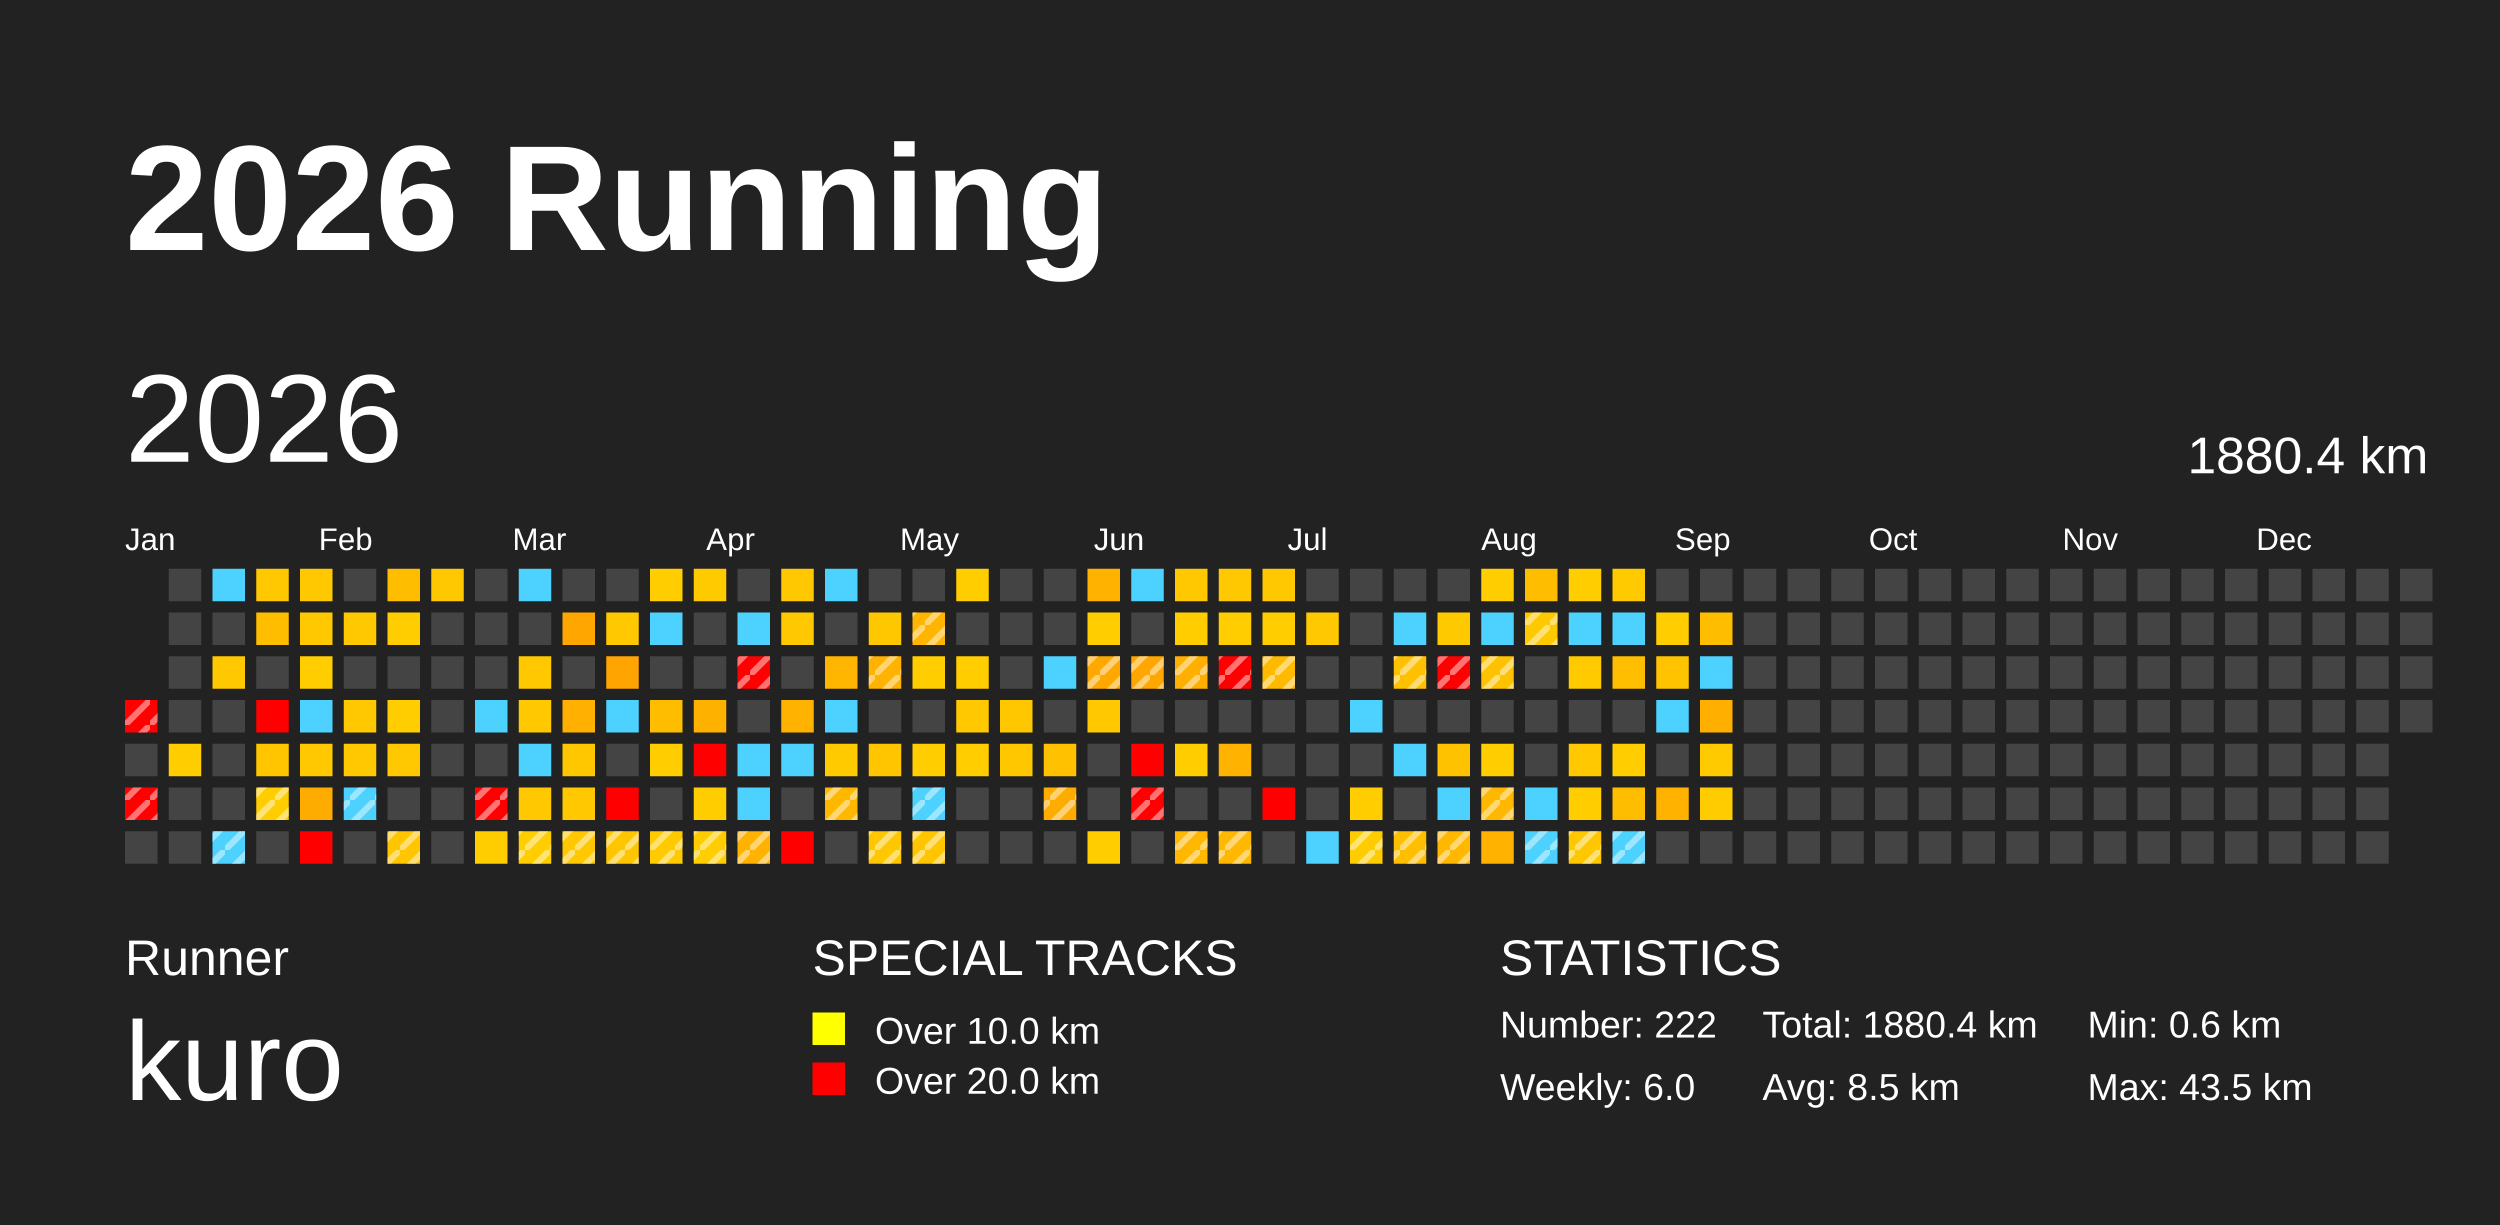
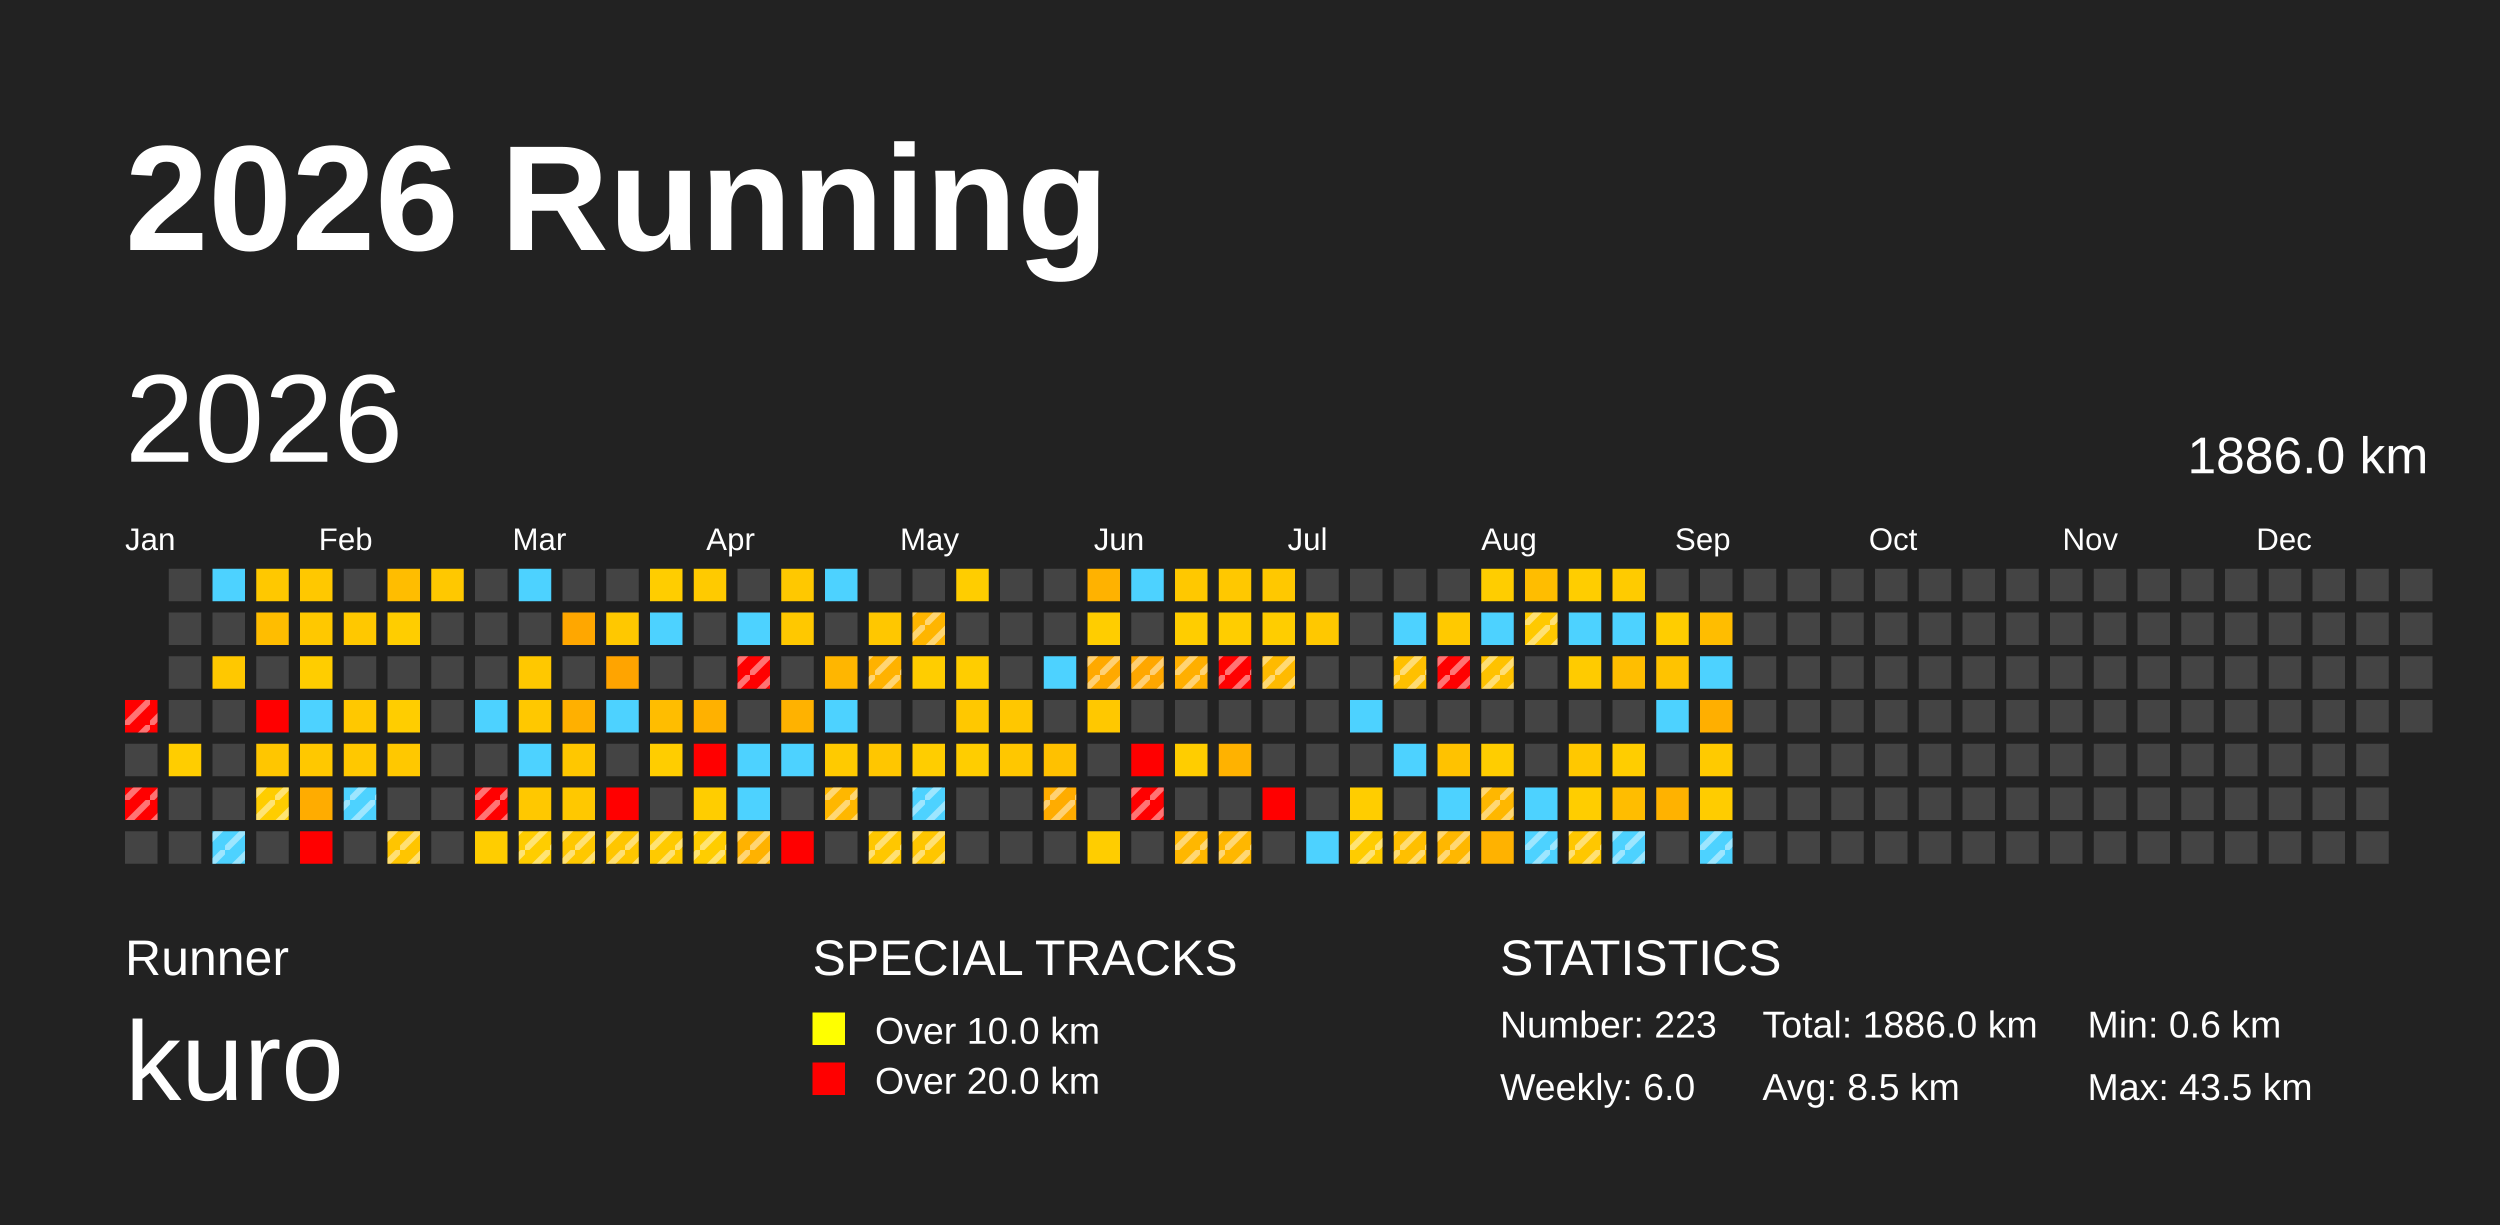
<svg xmlns="http://www.w3.org/2000/svg" baseProfile="full" height="98mm" version="1.1" viewBox="0,0,200,98" width="200mm">
  <defs>
    <pattern height="2" id="indoor-stripe" patternUnits="userSpaceOnUse" width="2">
      <line stroke="white" stroke-opacity="0.45" stroke-width="0.5" x1="0" x2="2" y1="2" y2="0" />
    </pattern>
  </defs>
  <rect fill="#222222" height="98" width="200" x="0" y="0" />
  <text fill="#FFFFFF" style="font-size:12px; font-family:Arial; font-weight:bold;" x="10" y="20">2026 Running</text>
  <text fill="#FFFFFF" style="font-size:4px; font-family:Arial" x="10" y="78">Runner</text>
  <text fill="#FFFFFF" style="font-size:9px; font-family:Arial" x="10" y="88">kuro</text>
  <text fill="#FFFFFF" style="font-size:4px; font-family:Arial" x="65" y="78">SPECIAL TRACKS</text>
  <rect fill="yellow" height="2.6" width="2.6" x="65" y="81" />
  <text fill="#FFFFFF" style="font-size:3px; font-family:Arial" x="70" y="83.5">Over 10.0 km</text>
  <rect fill="red" height="2.6" width="2.6" x="65" y="85" />
  <text fill="#FFFFFF" style="font-size:3px; font-family:Arial" x="70" y="87.5">Over 20.0 km</text>
  <text fill="#FFFFFF" style="font-size:4px; font-family:Arial" x="120" y="78">STATISTICS</text>
-   <text fill="#FFFFFF" style="font-size:3px; font-family:Arial" x="120" y="83">Number: 222</text>
+   <text fill="#FFFFFF" style="font-size:3px; font-family:Arial" x="120" y="83">Number: 223</text>
  <text fill="#FFFFFF" style="font-size:3px; font-family:Arial" x="120" y="88">Weekly: 6.0</text>
-   <text fill="#FFFFFF" style="font-size:3px; font-family:Arial" x="141" y="83">Total: 1880.4 km</text>
+   <text fill="#FFFFFF" style="font-size:3px; font-family:Arial" x="141" y="83">Total: 1886.0 km</text>
  <text fill="#FFFFFF" style="font-size:3px; font-family:Arial" x="141" y="88">Avg: 8.5 km</text>
  <text fill="#FFFFFF" style="font-size:3px; font-family:Arial" x="167" y="83">Min: 0.6 km</text>
  <text fill="#FFFFFF" style="font-size:3px; font-family:Arial" x="167" y="88">Max: 43.5 km</text>
  <text dominant-baseline="hanging" fill="#FFFFFF" style="font-size:10.0px; font-family:Arial;" x="10" y="30">2026</text>
-   <text dominant-baseline="hanging" fill="#FFFFFF" style="font-size:4.125px; font-family:Arial;" x="175" y="35">1880.4 km</text>
+   <text dominant-baseline="hanging" fill="#FFFFFF" style="font-size:4.125px; font-family:Arial;" x="175" y="35">1886.0 km</text>
  <text fill="#FFFFFF" style="font-size:2.5px; font-family:Arial" x="10.0" y="44">Jan</text>
  <text fill="#FFFFFF" style="font-size:2.5px; font-family:Arial" x="25.5" y="44">Feb</text>
  <text fill="#FFFFFF" style="font-size:2.5px; font-family:Arial" x="41.0" y="44">Mar</text>
  <text fill="#FFFFFF" style="font-size:2.5px; font-family:Arial" x="56.5" y="44">Apr</text>
  <text fill="#FFFFFF" style="font-size:2.5px; font-family:Arial" x="72.0" y="44">May</text>
  <text fill="#FFFFFF" style="font-size:2.5px; font-family:Arial" x="87.5" y="44">Jun</text>
  <text fill="#FFFFFF" style="font-size:2.5px; font-family:Arial" x="103.0" y="44">Jul</text>
  <text fill="#FFFFFF" style="font-size:2.5px; font-family:Arial" x="118.5" y="44">Aug</text>
  <text fill="#FFFFFF" style="font-size:2.5px; font-family:Arial" x="134.0" y="44">Sep</text>
  <text fill="#FFFFFF" style="font-size:2.5px; font-family:Arial" x="149.5" y="44">Oct</text>
  <text fill="#FFFFFF" style="font-size:2.5px; font-family:Arial" x="165.0" y="44">Nov</text>
  <text fill="#FFFFFF" style="font-size:2.5px; font-family:Arial" x="180.5" y="44">Dec</text>
  <rect fill="red" height="2.6" width="2.6" x="10.0" y="56.0" />
  <rect fill="url(#indoor-stripe)" height="2.6" style="pointer-events: none;" width="2.6" x="10.0" y="56.0" />
  <rect fill="#444444" height="2.6" width="2.6" x="10.0" y="59.5" />
  <rect fill="red" height="2.6" width="2.6" x="10.0" y="63.0" />
  <rect fill="url(#indoor-stripe)" height="2.6" style="pointer-events: none;" width="2.6" x="10.0" y="63.0" />
  <rect fill="#444444" height="2.6" width="2.6" x="10.0" y="66.5" />
  <rect fill="#444444" height="2.6" width="2.6" x="13.5" y="45.5" />
  <rect fill="#444444" height="2.6" width="2.6" x="13.5" y="49.0" />
  <rect fill="#444444" height="2.6" width="2.6" x="13.5" y="52.5" />
  <rect fill="#444444" height="2.6" width="2.6" x="13.5" y="56.0" />
  <rect fill="#ffcd00" height="2.6" width="2.6" x="13.5" y="59.5" />
  <rect fill="#444444" height="2.6" width="2.6" x="13.5" y="63.0" />
  <rect fill="#444444" height="2.6" width="2.6" x="13.5" y="66.5" />
  <rect fill="#4dd2ff" height="2.6" width="2.6" x="17.0" y="45.5" />
  <rect fill="#444444" height="2.6" width="2.6" x="17.0" y="49.0" />
  <rect fill="#ffc800" height="2.6" width="2.6" x="17.0" y="52.5" />
  <rect fill="#444444" height="2.6" width="2.6" x="17.0" y="56.0" />
  <rect fill="#444444" height="2.6" width="2.6" x="17.0" y="59.5" />
  <rect fill="#444444" height="2.6" width="2.6" x="17.0" y="63.0" />
  <rect fill="#4dd2ff" height="2.6" width="2.6" x="17.0" y="66.5" />
  <rect fill="url(#indoor-stripe)" height="2.6" style="pointer-events: none;" width="2.6" x="17.0" y="66.5" />
  <rect fill="#ffc800" height="2.6" width="2.6" x="20.5" y="45.5" />
  <rect fill="#ffbd00" height="2.6" width="2.6" x="20.5" y="49.0" />
  <rect fill="#444444" height="2.6" width="2.6" x="20.5" y="52.5" />
  <rect fill="red" height="2.6" width="2.6" x="20.5" y="56.0" />
  <rect fill="#ffc600" height="2.6" width="2.6" x="20.5" y="59.5" />
  <rect fill="#ffcd00" height="2.6" width="2.6" x="20.5" y="63.0" />
  <rect fill="url(#indoor-stripe)" height="2.6" style="pointer-events: none;" width="2.6" x="20.5" y="63.0" />
  <rect fill="#444444" height="2.6" width="2.6" x="20.5" y="66.5" />
  <rect fill="#ffc800" height="2.6" width="2.6" x="24.0" y="45.5" />
  <rect fill="#ffc800" height="2.6" width="2.6" x="24.0" y="49.0" />
  <rect fill="#ffcd00" height="2.6" width="2.6" x="24.0" y="52.5" />
  <rect fill="#4dd2ff" height="2.6" width="2.6" x="24.0" y="56.0" />
  <rect fill="#ffc800" height="2.6" width="2.6" x="24.0" y="59.5" />
  <rect fill="#ffac00" height="2.6" width="2.6" x="24.0" y="63.0" />
  <rect fill="red" height="2.6" width="2.6" x="24.0" y="66.5" />
  <rect fill="#444444" height="2.6" width="2.6" x="27.5" y="45.5" />
  <rect fill="#ffc800" height="2.6" width="2.6" x="27.5" y="49.0" />
  <rect fill="#444444" height="2.6" width="2.6" x="27.5" y="52.5" />
  <rect fill="#ffc800" height="2.6" width="2.6" x="27.5" y="56.0" />
  <rect fill="#ffc800" height="2.6" width="2.6" x="27.5" y="59.5" />
  <rect fill="#4dd2ff" height="2.6" width="2.6" x="27.5" y="63.0" />
  <rect fill="url(#indoor-stripe)" height="2.6" style="pointer-events: none;" width="2.6" x="27.5" y="63.0" />
  <rect fill="#444444" height="2.6" width="2.6" x="27.5" y="66.5" />
  <rect fill="#ffbd00" height="2.6" width="2.6" x="31.0" y="45.5" />
  <rect fill="#ffcd00" height="2.6" width="2.6" x="31.0" y="49.0" />
  <rect fill="#444444" height="2.6" width="2.6" x="31.0" y="52.5" />
  <rect fill="#ffcd00" height="2.6" width="2.6" x="31.0" y="56.0" />
  <rect fill="#ffc800" height="2.6" width="2.6" x="31.0" y="59.5" />
  <rect fill="#444444" height="2.6" width="2.6" x="31.0" y="63.0" />
  <rect fill="#ffc500" height="2.6" width="2.6" x="31.0" y="66.5" />
  <rect fill="url(#indoor-stripe)" height="2.6" style="pointer-events: none;" width="2.6" x="31.0" y="66.5" />
  <rect fill="#ffc800" height="2.6" width="2.6" x="34.5" y="45.5" />
  <rect fill="#444444" height="2.6" width="2.6" x="34.5" y="49.0" />
  <rect fill="#444444" height="2.6" width="2.6" x="34.5" y="52.5" />
  <rect fill="#444444" height="2.6" width="2.6" x="34.5" y="56.0" />
  <rect fill="#444444" height="2.6" width="2.6" x="34.5" y="59.5" />
  <rect fill="#444444" height="2.6" width="2.6" x="34.5" y="63.0" />
  <rect fill="#444444" height="2.6" width="2.6" x="34.5" y="66.5" />
  <rect fill="#444444" height="2.6" width="2.6" x="38.0" y="45.5" />
  <rect fill="#444444" height="2.6" width="2.6" x="38.0" y="49.0" />
  <rect fill="#444444" height="2.6" width="2.6" x="38.0" y="52.5" />
  <rect fill="#4dd2ff" height="2.6" width="2.6" x="38.0" y="56.0" />
  <rect fill="#444444" height="2.6" width="2.6" x="38.0" y="59.5" />
  <rect fill="red" height="2.6" width="2.6" x="38.0" y="63.0" />
  <rect fill="url(#indoor-stripe)" height="2.6" style="pointer-events: none;" width="2.6" x="38.0" y="63.0" />
  <rect fill="#ffcd00" height="2.6" width="2.6" x="38.0" y="66.5" />
  <rect fill="#4dd2ff" height="2.6" width="2.6" x="41.5" y="45.5" />
  <rect fill="#444444" height="2.6" width="2.6" x="41.5" y="49.0" />
  <rect fill="#ffc800" height="2.6" width="2.6" x="41.5" y="52.5" />
  <rect fill="#ffc800" height="2.6" width="2.6" x="41.5" y="56.0" />
  <rect fill="#4dd2ff" height="2.6" width="2.6" x="41.5" y="59.5" />
  <rect fill="#ffc800" height="2.6" width="2.6" x="41.5" y="63.0" />
  <rect fill="#ffcd00" height="2.6" width="2.6" x="41.5" y="66.5" />
  <rect fill="url(#indoor-stripe)" height="2.6" style="pointer-events: none;" width="2.6" x="41.5" y="66.5" />
  <rect fill="#444444" height="2.6" width="2.6" x="45.0" y="45.5" />
  <rect fill="#ffa700" height="2.6" width="2.6" x="45.0" y="49.0" />
  <rect fill="#444444" height="2.6" width="2.6" x="45.0" y="52.5" />
  <rect fill="#ffb000" height="2.6" width="2.6" x="45.0" y="56.0" />
  <rect fill="#ffc700" height="2.6" width="2.6" x="45.0" y="59.5" />
  <rect fill="#ffc800" height="2.6" width="2.6" x="45.0" y="63.0" />
  <rect fill="#ffc800" height="2.6" width="2.6" x="45.0" y="66.5" />
  <rect fill="url(#indoor-stripe)" height="2.6" style="pointer-events: none;" width="2.6" x="45.0" y="66.5" />
  <rect fill="#444444" height="2.6" width="2.6" x="48.5" y="45.5" />
  <rect fill="#ffc800" height="2.6" width="2.6" x="48.5" y="49.0" />
  <rect fill="#ffa400" height="2.6" width="2.6" x="48.5" y="52.5" />
  <rect fill="#4dd2ff" height="2.6" width="2.6" x="48.5" y="56.0" />
  <rect fill="#444444" height="2.6" width="2.6" x="48.5" y="59.5" />
  <rect fill="red" height="2.6" width="2.6" x="48.5" y="63.0" />
  <rect fill="#ffc600" height="2.6" width="2.6" x="48.5" y="66.5" />
  <rect fill="url(#indoor-stripe)" height="2.6" style="pointer-events: none;" width="2.6" x="48.5" y="66.5" />
  <rect fill="#ffcd00" height="2.6" width="2.6" x="52.0" y="45.5" />
  <rect fill="#4dd2ff" height="2.6" width="2.6" x="52.0" y="49.0" />
  <rect fill="#444444" height="2.6" width="2.6" x="52.0" y="52.5" />
  <rect fill="#ffbd00" height="2.6" width="2.6" x="52.0" y="56.0" />
  <rect fill="#ffcd00" height="2.6" width="2.6" x="52.0" y="59.5" />
  <rect fill="#444444" height="2.6" width="2.6" x="52.0" y="63.0" />
  <rect fill="#ffca00" height="2.6" width="2.6" x="52.0" y="66.5" />
  <rect fill="url(#indoor-stripe)" height="2.6" style="pointer-events: none;" width="2.6" x="52.0" y="66.5" />
  <rect fill="#ffca00" height="2.6" width="2.6" x="55.5" y="45.5" />
  <rect fill="#444444" height="2.6" width="2.6" x="55.5" y="49.0" />
  <rect fill="#444444" height="2.6" width="2.6" x="55.5" y="52.5" />
  <rect fill="#ffb100" height="2.6" width="2.6" x="55.5" y="56.0" />
  <rect fill="red" height="2.6" width="2.6" x="55.5" y="59.5" />
  <rect fill="#ffcd00" height="2.6" width="2.6" x="55.5" y="63.0" />
  <rect fill="#ffcd00" height="2.6" width="2.6" x="55.5" y="66.5" />
  <rect fill="url(#indoor-stripe)" height="2.6" style="pointer-events: none;" width="2.6" x="55.5" y="66.5" />
  <rect fill="#444444" height="2.6" width="2.6" x="59.0" y="45.5" />
  <rect fill="#4dd2ff" height="2.6" width="2.6" x="59.0" y="49.0" />
  <rect fill="red" height="2.6" width="2.6" x="59.0" y="52.5" />
  <rect fill="url(#indoor-stripe)" height="2.6" style="pointer-events: none;" width="2.6" x="59.0" y="52.5" />
  <rect fill="#444444" height="2.6" width="2.6" x="59.0" y="56.0" />
  <rect fill="#4dd2ff" height="2.6" width="2.6" x="59.0" y="59.5" />
  <rect fill="#4dd2ff" height="2.6" width="2.6" x="59.0" y="63.0" />
  <rect fill="#ffb200" height="2.6" width="2.6" x="59.0" y="66.5" />
  <rect fill="url(#indoor-stripe)" height="2.6" style="pointer-events: none;" width="2.6" x="59.0" y="66.5" />
  <rect fill="#ffc800" height="2.6" width="2.6" x="62.5" y="45.5" />
  <rect fill="#ffc800" height="2.6" width="2.6" x="62.5" y="49.0" />
  <rect fill="#444444" height="2.6" width="2.6" x="62.5" y="52.5" />
  <rect fill="#ffb200" height="2.6" width="2.6" x="62.5" y="56.0" />
  <rect fill="#4dd2ff" height="2.6" width="2.6" x="62.5" y="59.5" />
  <rect fill="#444444" height="2.6" width="2.6" x="62.5" y="63.0" />
  <rect fill="red" height="2.6" width="2.6" x="62.5" y="66.5" />
  <rect fill="#4dd2ff" height="2.6" width="2.6" x="66.0" y="45.5" />
  <rect fill="#444444" height="2.6" width="2.6" x="66.0" y="49.0" />
  <rect fill="#ffb600" height="2.6" width="2.6" x="66.0" y="52.5" />
  <rect fill="#4dd2ff" height="2.6" width="2.6" x="66.0" y="56.0" />
  <rect fill="#ffca00" height="2.6" width="2.6" x="66.0" y="59.5" />
  <rect fill="#ffb700" height="2.6" width="2.6" x="66.0" y="63.0" />
  <rect fill="url(#indoor-stripe)" height="2.6" style="pointer-events: none;" width="2.6" x="66.0" y="63.0" />
  <rect fill="#444444" height="2.6" width="2.6" x="66.0" y="66.5" />
  <rect fill="#444444" height="2.6" width="2.6" x="69.5" y="45.5" />
  <rect fill="#ffc700" height="2.6" width="2.6" x="69.5" y="49.0" />
  <rect fill="#ffb200" height="2.6" width="2.6" x="69.5" y="52.5" />
  <rect fill="url(#indoor-stripe)" height="2.6" style="pointer-events: none;" width="2.6" x="69.5" y="52.5" />
  <rect fill="#444444" height="2.6" width="2.6" x="69.5" y="56.0" />
  <rect fill="#ffc600" height="2.6" width="2.6" x="69.5" y="59.5" />
  <rect fill="#444444" height="2.6" width="2.6" x="69.5" y="63.0" />
  <rect fill="#ffc700" height="2.6" width="2.6" x="69.5" y="66.5" />
  <rect fill="url(#indoor-stripe)" height="2.6" style="pointer-events: none;" width="2.6" x="69.5" y="66.5" />
  <rect fill="#444444" height="2.6" width="2.6" x="73.0" y="45.5" />
  <rect fill="#ffb500" height="2.6" width="2.6" x="73.0" y="49.0" />
  <rect fill="url(#indoor-stripe)" height="2.6" style="pointer-events: none;" width="2.6" x="73.0" y="49.0" />
  <rect fill="#ffcd00" height="2.6" width="2.6" x="73.0" y="52.5" />
  <rect fill="#444444" height="2.6" width="2.6" x="73.0" y="56.0" />
  <rect fill="#ffcd00" height="2.6" width="2.6" x="73.0" y="59.5" />
  <rect fill="#4dd2ff" height="2.6" width="2.6" x="73.0" y="63.0" />
  <rect fill="url(#indoor-stripe)" height="2.6" style="pointer-events: none;" width="2.6" x="73.0" y="63.0" />
  <rect fill="#ffc600" height="2.6" width="2.6" x="73.0" y="66.5" />
  <rect fill="url(#indoor-stripe)" height="2.6" style="pointer-events: none;" width="2.6" x="73.0" y="66.5" />
  <rect fill="#ffcd00" height="2.6" width="2.6" x="76.5" y="45.5" />
  <rect fill="#444444" height="2.6" width="2.6" x="76.5" y="49.0" />
  <rect fill="#ffcd00" height="2.6" width="2.6" x="76.5" y="52.5" />
  <rect fill="#ffc800" height="2.6" width="2.6" x="76.5" y="56.0" />
  <rect fill="#ffcd00" height="2.6" width="2.6" x="76.5" y="59.5" />
  <rect fill="#444444" height="2.6" width="2.6" x="76.5" y="63.0" />
  <rect fill="#444444" height="2.6" width="2.6" x="76.5" y="66.5" />
  <rect fill="#444444" height="2.6" width="2.6" x="80.0" y="45.5" />
  <rect fill="#444444" height="2.6" width="2.6" x="80.0" y="49.0" />
  <rect fill="#444444" height="2.6" width="2.6" x="80.0" y="52.5" />
  <rect fill="#ffc700" height="2.6" width="2.6" x="80.0" y="56.0" />
  <rect fill="#ffc700" height="2.6" width="2.6" x="80.0" y="59.5" />
  <rect fill="#444444" height="2.6" width="2.6" x="80.0" y="63.0" />
  <rect fill="#444444" height="2.6" width="2.6" x="80.0" y="66.5" />
  <rect fill="#444444" height="2.6" width="2.6" x="83.5" y="45.5" />
  <rect fill="#444444" height="2.6" width="2.6" x="83.5" y="49.0" />
  <rect fill="#4dd2ff" height="2.6" width="2.6" x="83.5" y="52.5" />
  <rect fill="#444444" height="2.6" width="2.6" x="83.5" y="56.0" />
  <rect fill="#ffc100" height="2.6" width="2.6" x="83.5" y="59.5" />
  <rect fill="#ffac00" height="2.6" width="2.6" x="83.5" y="63.0" />
  <rect fill="url(#indoor-stripe)" height="2.6" style="pointer-events: none;" width="2.6" x="83.5" y="63.0" />
  <rect fill="#444444" height="2.6" width="2.6" x="83.5" y="66.5" />
  <rect fill="#ffb200" height="2.6" width="2.6" x="87.0" y="45.5" />
  <rect fill="#ffcd00" height="2.6" width="2.6" x="87.0" y="49.0" />
  <rect fill="#ffa900" height="2.6" width="2.6" x="87.0" y="52.5" />
  <rect fill="url(#indoor-stripe)" height="2.6" style="pointer-events: none;" width="2.6" x="87.0" y="52.5" />
  <rect fill="#ffc800" height="2.6" width="2.6" x="87.0" y="56.0" />
  <rect fill="#444444" height="2.6" width="2.6" x="87.0" y="59.5" />
  <rect fill="#444444" height="2.6" width="2.6" x="87.0" y="63.0" />
  <rect fill="#ffcd00" height="2.6" width="2.6" x="87.0" y="66.5" />
  <rect fill="#4dd2ff" height="2.6" width="2.6" x="90.5" y="45.5" />
  <rect fill="#444444" height="2.6" width="2.6" x="90.5" y="49.0" />
  <rect fill="#ffa700" height="2.6" width="2.6" x="90.5" y="52.5" />
  <rect fill="url(#indoor-stripe)" height="2.6" style="pointer-events: none;" width="2.6" x="90.5" y="52.5" />
  <rect fill="#444444" height="2.6" width="2.6" x="90.5" y="56.0" />
  <rect fill="red" height="2.6" width="2.6" x="90.5" y="59.5" />
  <rect fill="red" height="2.6" width="2.6" x="90.5" y="63.0" />
  <rect fill="url(#indoor-stripe)" height="2.6" style="pointer-events: none;" width="2.6" x="90.5" y="63.0" />
  <rect fill="#444444" height="2.6" width="2.6" x="90.5" y="66.5" />
  <rect fill="#ffc800" height="2.6" width="2.6" x="94.0" y="45.5" />
  <rect fill="#ffcd00" height="2.6" width="2.6" x="94.0" y="49.0" />
  <rect fill="#ffaf00" height="2.6" width="2.6" x="94.0" y="52.5" />
  <rect fill="url(#indoor-stripe)" height="2.6" style="pointer-events: none;" width="2.6" x="94.0" y="52.5" />
  <rect fill="#444444" height="2.6" width="2.6" x="94.0" y="56.0" />
  <rect fill="#ffcd00" height="2.6" width="2.6" x="94.0" y="59.5" />
  <rect fill="#444444" height="2.6" width="2.6" x="94.0" y="63.0" />
  <rect fill="#ffb700" height="2.6" width="2.6" x="94.0" y="66.5" />
  <rect fill="url(#indoor-stripe)" height="2.6" style="pointer-events: none;" width="2.6" x="94.0" y="66.5" />
  <rect fill="#ffc800" height="2.6" width="2.6" x="97.5" y="45.5" />
  <rect fill="#ffcd00" height="2.6" width="2.6" x="97.5" y="49.0" />
  <rect fill="red" height="2.6" width="2.6" x="97.5" y="52.5" />
  <rect fill="url(#indoor-stripe)" height="2.6" style="pointer-events: none;" width="2.6" x="97.5" y="52.5" />
  <rect fill="#444444" height="2.6" width="2.6" x="97.5" y="56.0" />
  <rect fill="#ffb200" height="2.6" width="2.6" x="97.5" y="59.5" />
  <rect fill="#444444" height="2.6" width="2.6" x="97.5" y="63.0" />
  <rect fill="#ffb700" height="2.6" width="2.6" x="97.5" y="66.5" />
  <rect fill="url(#indoor-stripe)" height="2.6" style="pointer-events: none;" width="2.6" x="97.5" y="66.5" />
  <rect fill="#ffc800" height="2.6" width="2.6" x="101.0" y="45.5" />
  <rect fill="#ffcd00" height="2.6" width="2.6" x="101.0" y="49.0" />
  <rect fill="#ffba00" height="2.6" width="2.6" x="101.0" y="52.5" />
  <rect fill="url(#indoor-stripe)" height="2.6" style="pointer-events: none;" width="2.6" x="101.0" y="52.5" />
  <rect fill="#444444" height="2.6" width="2.6" x="101.0" y="56.0" />
  <rect fill="#444444" height="2.6" width="2.6" x="101.0" y="59.5" />
  <rect fill="red" height="2.6" width="2.6" x="101.0" y="63.0" />
  <rect fill="#444444" height="2.6" width="2.6" x="101.0" y="66.5" />
  <rect fill="#444444" height="2.6" width="2.6" x="104.5" y="45.5" />
  <rect fill="#ffc800" height="2.6" width="2.6" x="104.5" y="49.0" />
  <rect fill="#444444" height="2.6" width="2.6" x="104.5" y="52.5" />
  <rect fill="#444444" height="2.6" width="2.6" x="104.5" y="56.0" />
  <rect fill="#444444" height="2.6" width="2.6" x="104.5" y="59.5" />
  <rect fill="#444444" height="2.6" width="2.6" x="104.5" y="63.0" />
  <rect fill="#4dd2ff" height="2.6" width="2.6" x="104.5" y="66.5" />
  <rect fill="#444444" height="2.6" width="2.6" x="108.0" y="45.5" />
  <rect fill="#444444" height="2.6" width="2.6" x="108.0" y="49.0" />
  <rect fill="#444444" height="2.6" width="2.6" x="108.0" y="52.5" />
  <rect fill="#4dd2ff" height="2.6" width="2.6" x="108.0" y="56.0" />
  <rect fill="#444444" height="2.6" width="2.6" x="108.0" y="59.5" />
  <rect fill="#ffcd00" height="2.6" width="2.6" x="108.0" y="63.0" />
  <rect fill="#ffcc00" height="2.6" width="2.6" x="108.0" y="66.5" />
  <rect fill="url(#indoor-stripe)" height="2.6" style="pointer-events: none;" width="2.6" x="108.0" y="66.5" />
  <rect fill="#444444" height="2.6" width="2.6" x="111.5" y="45.5" />
  <rect fill="#4dd2ff" height="2.6" width="2.6" x="111.5" y="49.0" />
  <rect fill="#ffc000" height="2.6" width="2.6" x="111.5" y="52.5" />
  <rect fill="url(#indoor-stripe)" height="2.6" style="pointer-events: none;" width="2.6" x="111.5" y="52.5" />
  <rect fill="#444444" height="2.6" width="2.6" x="111.5" y="56.0" />
  <rect fill="#4dd2ff" height="2.6" width="2.6" x="111.5" y="59.5" />
  <rect fill="#444444" height="2.6" width="2.6" x="111.5" y="63.0" />
  <rect fill="#ffbf00" height="2.6" width="2.6" x="111.5" y="66.5" />
  <rect fill="url(#indoor-stripe)" height="2.6" style="pointer-events: none;" width="2.6" x="111.5" y="66.5" />
  <rect fill="#444444" height="2.6" width="2.6" x="115.0" y="45.5" />
  <rect fill="#ffc900" height="2.6" width="2.6" x="115.0" y="49.0" />
  <rect fill="red" height="2.6" width="2.6" x="115.0" y="52.5" />
  <rect fill="url(#indoor-stripe)" height="2.6" style="pointer-events: none;" width="2.6" x="115.0" y="52.5" />
  <rect fill="#444444" height="2.6" width="2.6" x="115.0" y="56.0" />
  <rect fill="#ffc200" height="2.6" width="2.6" x="115.0" y="59.5" />
  <rect fill="#4dd2ff" height="2.6" width="2.6" x="115.0" y="63.0" />
  <rect fill="#ffb700" height="2.6" width="2.6" x="115.0" y="66.5" />
  <rect fill="url(#indoor-stripe)" height="2.6" style="pointer-events: none;" width="2.6" x="115.0" y="66.5" />
  <rect fill="#ffcd00" height="2.6" width="2.6" x="118.5" y="45.5" />
  <rect fill="#4dd2ff" height="2.6" width="2.6" x="118.5" y="49.0" />
  <rect fill="#ffc200" height="2.6" width="2.6" x="118.5" y="52.5" />
  <rect fill="url(#indoor-stripe)" height="2.6" style="pointer-events: none;" width="2.6" x="118.5" y="52.5" />
  <rect fill="#444444" height="2.6" width="2.6" x="118.5" y="56.0" />
  <rect fill="#ffcd00" height="2.6" width="2.6" x="118.5" y="59.5" />
  <rect fill="#ffb700" height="2.6" width="2.6" x="118.5" y="63.0" />
  <rect fill="url(#indoor-stripe)" height="2.6" style="pointer-events: none;" width="2.6" x="118.5" y="63.0" />
  <rect fill="#ffb200" height="2.6" width="2.6" x="118.5" y="66.5" />
  <rect fill="#ffbd00" height="2.6" width="2.6" x="122.0" y="45.5" />
  <rect fill="#ffc900" height="2.6" width="2.6" x="122.0" y="49.0" />
  <rect fill="url(#indoor-stripe)" height="2.6" style="pointer-events: none;" width="2.6" x="122.0" y="49.0" />
  <rect fill="#444444" height="2.6" width="2.6" x="122.0" y="52.5" />
  <rect fill="#444444" height="2.6" width="2.6" x="122.0" y="56.0" />
  <rect fill="#444444" height="2.6" width="2.6" x="122.0" y="59.5" />
  <rect fill="#4dd2ff" height="2.6" width="2.6" x="122.0" y="63.0" />
  <rect fill="#4dd2ff" height="2.6" width="2.6" x="122.0" y="66.5" />
  <rect fill="url(#indoor-stripe)" height="2.6" style="pointer-events: none;" width="2.6" x="122.0" y="66.5" />
  <rect fill="#ffcd00" height="2.6" width="2.6" x="125.5" y="45.5" />
  <rect fill="#4dd2ff" height="2.6" width="2.6" x="125.5" y="49.0" />
  <rect fill="#ffcb00" height="2.6" width="2.6" x="125.5" y="52.5" />
  <rect fill="#444444" height="2.6" width="2.6" x="125.5" y="56.0" />
  <rect fill="#ffc800" height="2.6" width="2.6" x="125.5" y="59.5" />
  <rect fill="#ffcd00" height="2.6" width="2.6" x="125.5" y="63.0" />
  <rect fill="#ffc700" height="2.6" width="2.6" x="125.5" y="66.5" />
  <rect fill="url(#indoor-stripe)" height="2.6" style="pointer-events: none;" width="2.6" x="125.5" y="66.5" />
  <rect fill="#ffcb00" height="2.6" width="2.6" x="129.0" y="45.5" />
  <rect fill="#4dd2ff" height="2.6" width="2.6" x="129.0" y="49.0" />
  <rect fill="#ffbe00" height="2.6" width="2.6" x="129.0" y="52.5" />
  <rect fill="#444444" height="2.6" width="2.6" x="129.0" y="56.0" />
  <rect fill="#ffcd00" height="2.6" width="2.6" x="129.0" y="59.5" />
  <rect fill="#ffbd00" height="2.6" width="2.6" x="129.0" y="63.0" />
  <rect fill="#4dd2ff" height="2.6" width="2.6" x="129.0" y="66.5" />
  <rect fill="url(#indoor-stripe)" height="2.6" style="pointer-events: none;" width="2.6" x="129.0" y="66.5" />
  <rect fill="#444444" height="2.6" width="2.6" x="132.5" y="45.5" />
  <rect fill="#ffcd00" height="2.6" width="2.6" x="132.5" y="49.0" />
  <rect fill="#ffc300" height="2.6" width="2.6" x="132.5" y="52.5" />
  <rect fill="#4dd2ff" height="2.6" width="2.6" x="132.5" y="56.0" />
  <rect fill="#444444" height="2.6" width="2.6" x="132.5" y="59.5" />
  <rect fill="#ffb200" height="2.6" width="2.6" x="132.5" y="63.0" />
  <rect fill="#444444" height="2.6" width="2.6" x="132.5" y="66.5" />
  <rect fill="#444444" height="2.6" width="2.6" x="136.0" y="45.5" />
  <rect fill="#ffbd00" height="2.6" width="2.6" x="136.0" y="49.0" />
  <rect fill="#4dd2ff" height="2.6" width="2.6" x="136.0" y="52.5" />
  <rect fill="#ffaf00" height="2.6" width="2.6" x="136.0" y="56.0" />
  <rect fill="#ffca00" height="2.6" width="2.6" x="136.0" y="59.5" />
  <rect fill="#ffcc00" height="2.6" width="2.6" x="136.0" y="63.0" />
-   <rect fill="#444444" height="2.6" width="2.6" x="136.0" y="66.5" />
+   <rect fill="#4dd2ff" height="2.6" width="2.6" x="136.0" y="66.5" />
+   <rect fill="url(#indoor-stripe)" height="2.6" style="pointer-events: none;" width="2.6" x="136.0" y="66.5" />
  <rect fill="#444444" height="2.6" width="2.6" x="139.5" y="45.5" />
  <rect fill="#444444" height="2.6" width="2.6" x="139.5" y="49.0" />
  <rect fill="#444444" height="2.6" width="2.6" x="139.5" y="52.5" />
  <rect fill="#444444" height="2.6" width="2.6" x="139.5" y="56.0" />
  <rect fill="#444444" height="2.6" width="2.6" x="139.5" y="59.5" />
  <rect fill="#444444" height="2.6" width="2.6" x="139.5" y="63.0" />
  <rect fill="#444444" height="2.6" width="2.6" x="139.5" y="66.5" />
  <rect fill="#444444" height="2.6" width="2.6" x="143.0" y="45.5" />
  <rect fill="#444444" height="2.6" width="2.6" x="143.0" y="49.0" />
  <rect fill="#444444" height="2.6" width="2.6" x="143.0" y="52.5" />
  <rect fill="#444444" height="2.6" width="2.6" x="143.0" y="56.0" />
  <rect fill="#444444" height="2.6" width="2.6" x="143.0" y="59.5" />
  <rect fill="#444444" height="2.6" width="2.6" x="143.0" y="63.0" />
  <rect fill="#444444" height="2.6" width="2.6" x="143.0" y="66.5" />
  <rect fill="#444444" height="2.6" width="2.6" x="146.5" y="45.5" />
  <rect fill="#444444" height="2.6" width="2.6" x="146.5" y="49.0" />
  <rect fill="#444444" height="2.6" width="2.6" x="146.5" y="52.5" />
  <rect fill="#444444" height="2.6" width="2.6" x="146.5" y="56.0" />
  <rect fill="#444444" height="2.6" width="2.6" x="146.5" y="59.5" />
  <rect fill="#444444" height="2.6" width="2.6" x="146.5" y="63.0" />
  <rect fill="#444444" height="2.6" width="2.6" x="146.5" y="66.5" />
  <rect fill="#444444" height="2.6" width="2.6" x="150.0" y="45.5" />
  <rect fill="#444444" height="2.6" width="2.6" x="150.0" y="49.0" />
  <rect fill="#444444" height="2.6" width="2.6" x="150.0" y="52.5" />
  <rect fill="#444444" height="2.6" width="2.6" x="150.0" y="56.0" />
  <rect fill="#444444" height="2.6" width="2.6" x="150.0" y="59.5" />
  <rect fill="#444444" height="2.6" width="2.6" x="150.0" y="63.0" />
  <rect fill="#444444" height="2.6" width="2.6" x="150.0" y="66.5" />
  <rect fill="#444444" height="2.6" width="2.6" x="153.5" y="45.5" />
  <rect fill="#444444" height="2.6" width="2.6" x="153.5" y="49.0" />
  <rect fill="#444444" height="2.6" width="2.6" x="153.5" y="52.5" />
  <rect fill="#444444" height="2.6" width="2.6" x="153.5" y="56.0" />
  <rect fill="#444444" height="2.6" width="2.6" x="153.5" y="59.5" />
  <rect fill="#444444" height="2.6" width="2.6" x="153.5" y="63.0" />
  <rect fill="#444444" height="2.6" width="2.6" x="153.5" y="66.5" />
  <rect fill="#444444" height="2.6" width="2.6" x="157.0" y="45.5" />
  <rect fill="#444444" height="2.6" width="2.6" x="157.0" y="49.0" />
  <rect fill="#444444" height="2.6" width="2.6" x="157.0" y="52.5" />
  <rect fill="#444444" height="2.6" width="2.6" x="157.0" y="56.0" />
  <rect fill="#444444" height="2.6" width="2.6" x="157.0" y="59.5" />
  <rect fill="#444444" height="2.6" width="2.6" x="157.0" y="63.0" />
  <rect fill="#444444" height="2.6" width="2.6" x="157.0" y="66.5" />
  <rect fill="#444444" height="2.6" width="2.6" x="160.5" y="45.5" />
  <rect fill="#444444" height="2.6" width="2.6" x="160.5" y="49.0" />
  <rect fill="#444444" height="2.6" width="2.6" x="160.5" y="52.5" />
  <rect fill="#444444" height="2.6" width="2.6" x="160.5" y="56.0" />
  <rect fill="#444444" height="2.6" width="2.6" x="160.5" y="59.5" />
  <rect fill="#444444" height="2.6" width="2.6" x="160.5" y="63.0" />
  <rect fill="#444444" height="2.6" width="2.6" x="160.5" y="66.5" />
  <rect fill="#444444" height="2.6" width="2.6" x="164.0" y="45.5" />
  <rect fill="#444444" height="2.6" width="2.6" x="164.0" y="49.0" />
  <rect fill="#444444" height="2.6" width="2.6" x="164.0" y="52.5" />
  <rect fill="#444444" height="2.6" width="2.6" x="164.0" y="56.0" />
  <rect fill="#444444" height="2.6" width="2.6" x="164.0" y="59.5" />
  <rect fill="#444444" height="2.6" width="2.6" x="164.0" y="63.0" />
  <rect fill="#444444" height="2.6" width="2.6" x="164.0" y="66.5" />
  <rect fill="#444444" height="2.6" width="2.6" x="167.5" y="45.5" />
  <rect fill="#444444" height="2.6" width="2.6" x="167.5" y="49.0" />
  <rect fill="#444444" height="2.6" width="2.6" x="167.5" y="52.5" />
  <rect fill="#444444" height="2.6" width="2.6" x="167.5" y="56.0" />
  <rect fill="#444444" height="2.6" width="2.6" x="167.5" y="59.5" />
  <rect fill="#444444" height="2.6" width="2.6" x="167.5" y="63.0" />
  <rect fill="#444444" height="2.6" width="2.6" x="167.5" y="66.5" />
  <rect fill="#444444" height="2.6" width="2.6" x="171.0" y="45.5" />
  <rect fill="#444444" height="2.6" width="2.6" x="171.0" y="49.0" />
  <rect fill="#444444" height="2.6" width="2.6" x="171.0" y="52.5" />
  <rect fill="#444444" height="2.6" width="2.6" x="171.0" y="56.0" />
  <rect fill="#444444" height="2.6" width="2.6" x="171.0" y="59.5" />
  <rect fill="#444444" height="2.6" width="2.6" x="171.0" y="63.0" />
  <rect fill="#444444" height="2.6" width="2.6" x="171.0" y="66.5" />
  <rect fill="#444444" height="2.6" width="2.6" x="174.5" y="45.5" />
  <rect fill="#444444" height="2.6" width="2.6" x="174.5" y="49.0" />
  <rect fill="#444444" height="2.6" width="2.6" x="174.5" y="52.5" />
  <rect fill="#444444" height="2.6" width="2.6" x="174.5" y="56.0" />
  <rect fill="#444444" height="2.6" width="2.6" x="174.5" y="59.5" />
  <rect fill="#444444" height="2.6" width="2.6" x="174.5" y="63.0" />
  <rect fill="#444444" height="2.6" width="2.6" x="174.5" y="66.5" />
  <rect fill="#444444" height="2.6" width="2.6" x="178.0" y="45.5" />
  <rect fill="#444444" height="2.6" width="2.6" x="178.0" y="49.0" />
  <rect fill="#444444" height="2.6" width="2.6" x="178.0" y="52.5" />
  <rect fill="#444444" height="2.6" width="2.6" x="178.0" y="56.0" />
  <rect fill="#444444" height="2.6" width="2.6" x="178.0" y="59.5" />
  <rect fill="#444444" height="2.6" width="2.6" x="178.0" y="63.0" />
  <rect fill="#444444" height="2.6" width="2.6" x="178.0" y="66.5" />
  <rect fill="#444444" height="2.6" width="2.6" x="181.5" y="45.5" />
  <rect fill="#444444" height="2.6" width="2.6" x="181.5" y="49.0" />
  <rect fill="#444444" height="2.6" width="2.6" x="181.5" y="52.5" />
  <rect fill="#444444" height="2.6" width="2.6" x="181.5" y="56.0" />
  <rect fill="#444444" height="2.6" width="2.6" x="181.5" y="59.5" />
  <rect fill="#444444" height="2.6" width="2.6" x="181.5" y="63.0" />
  <rect fill="#444444" height="2.6" width="2.6" x="181.5" y="66.5" />
  <rect fill="#444444" height="2.6" width="2.6" x="185.0" y="45.5" />
  <rect fill="#444444" height="2.6" width="2.6" x="185.0" y="49.0" />
  <rect fill="#444444" height="2.6" width="2.6" x="185.0" y="52.5" />
  <rect fill="#444444" height="2.6" width="2.6" x="185.0" y="56.0" />
  <rect fill="#444444" height="2.6" width="2.6" x="185.0" y="59.5" />
  <rect fill="#444444" height="2.6" width="2.6" x="185.0" y="63.0" />
  <rect fill="#444444" height="2.6" width="2.6" x="185.0" y="66.5" />
  <rect fill="#444444" height="2.6" width="2.6" x="188.5" y="45.5" />
  <rect fill="#444444" height="2.6" width="2.6" x="188.5" y="49.0" />
  <rect fill="#444444" height="2.6" width="2.6" x="188.5" y="52.5" />
  <rect fill="#444444" height="2.6" width="2.6" x="188.5" y="56.0" />
  <rect fill="#444444" height="2.6" width="2.6" x="188.5" y="59.5" />
  <rect fill="#444444" height="2.6" width="2.6" x="188.5" y="63.0" />
  <rect fill="#444444" height="2.6" width="2.6" x="188.5" y="66.5" />
  <rect fill="#444444" height="2.6" width="2.6" x="192.0" y="45.5" />
  <rect fill="#444444" height="2.6" width="2.6" x="192.0" y="49.0" />
  <rect fill="#444444" height="2.6" width="2.6" x="192.0" y="52.5" />
  <rect fill="#444444" height="2.6" width="2.6" x="192.0" y="56.0" />
</svg>
